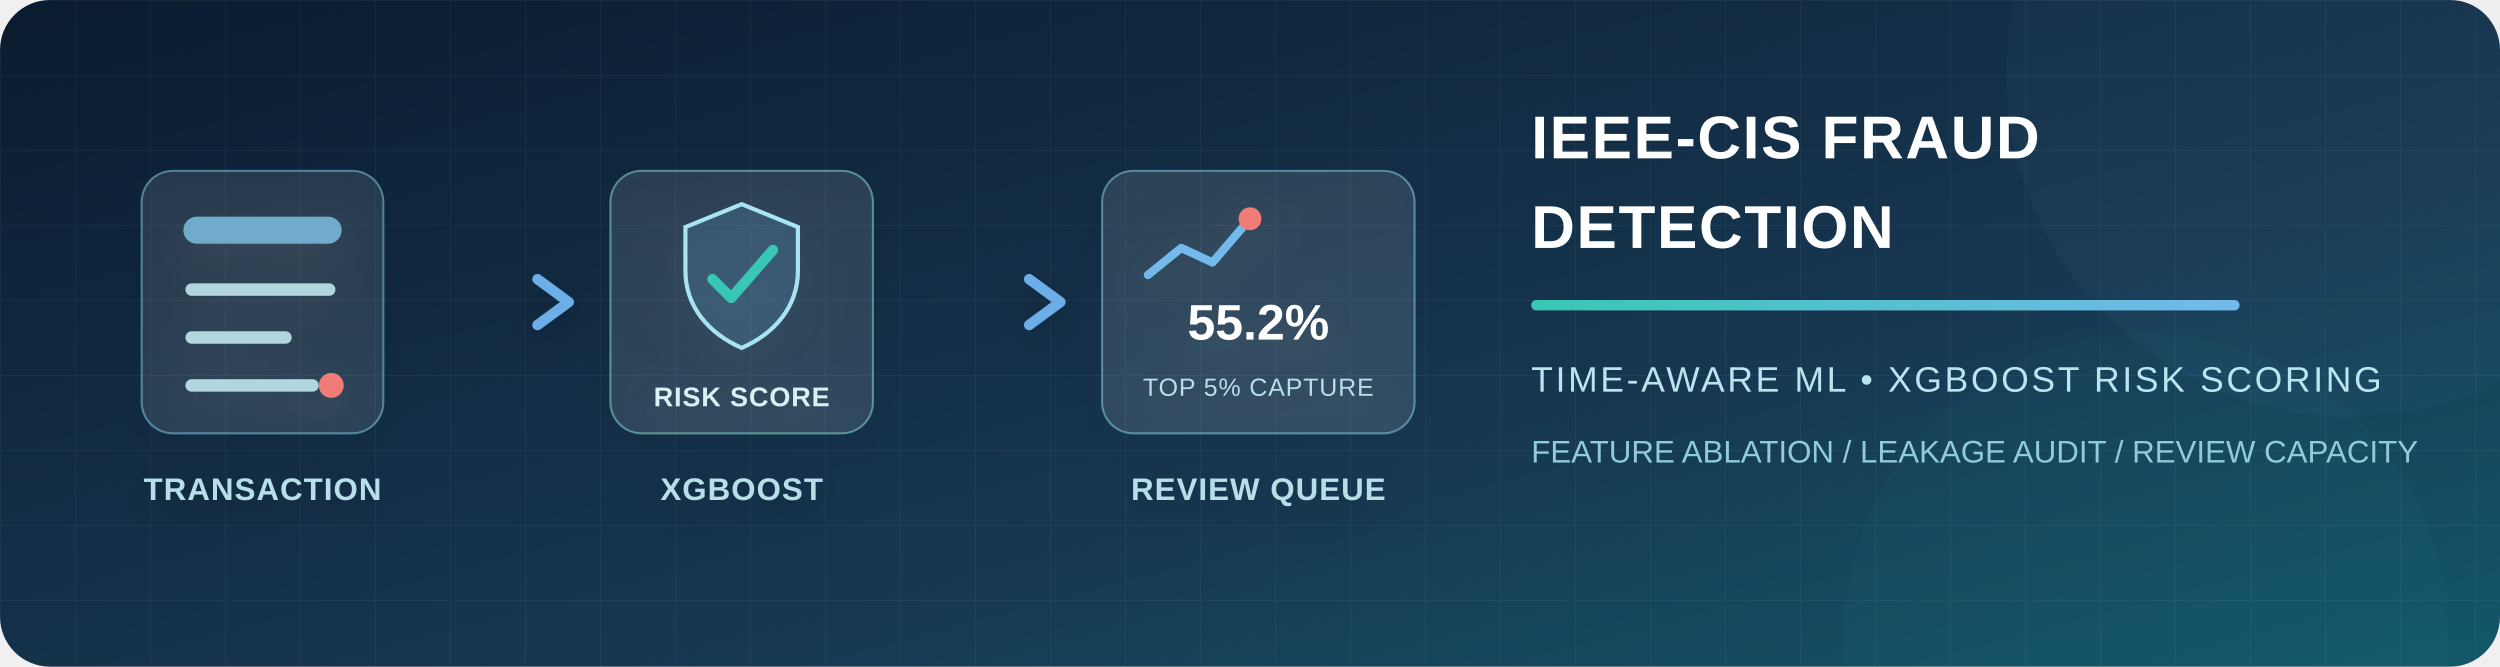
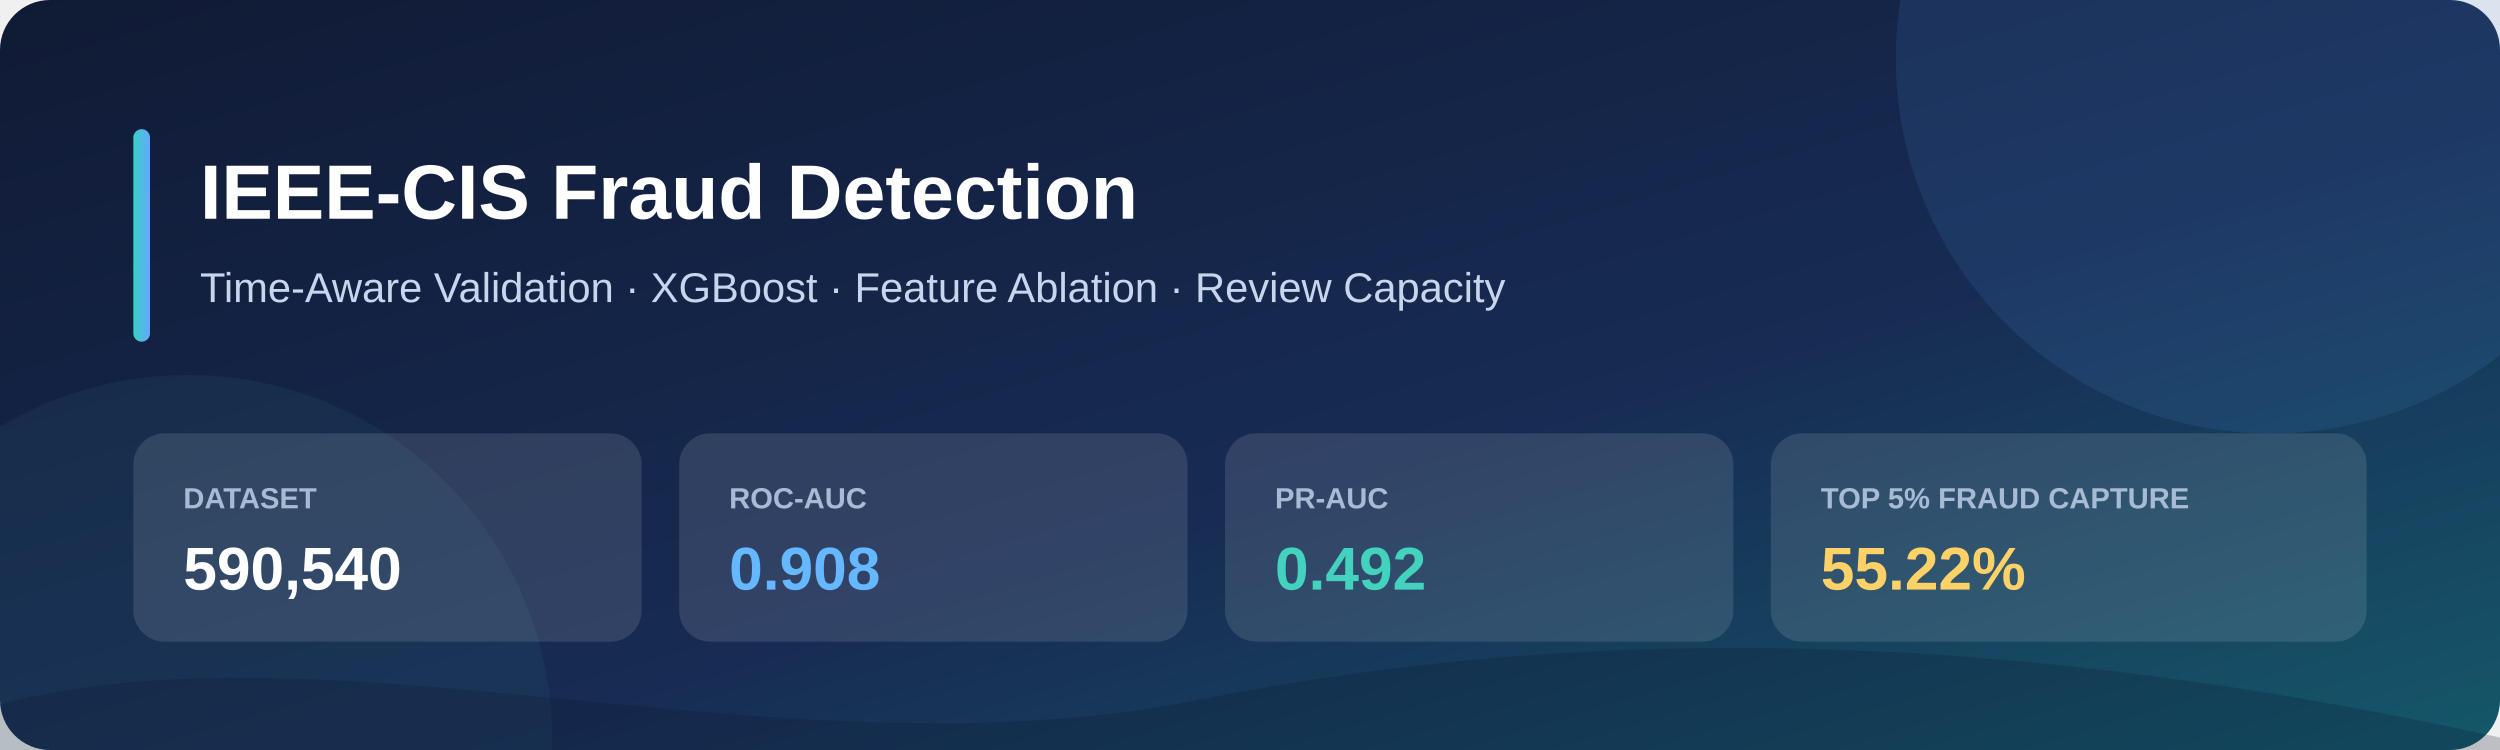
- <svg xmlns="http://www.w3.org/2000/svg" width="1200" height="320" viewBox="0 0 1200 320" role="img" aria-labelledby="title desc">
+ <svg xmlns="http://www.w3.org/2000/svg" width="1200" height="360" viewBox="0 0 1200 360" role="img" aria-labelledby="title desc">
  <defs>
    <linearGradient id="background" x1="0" y1="0" x2="1" y2="1">
-       <stop offset="0" stop-color="#0a1b2f" />
-       <stop offset="0.62" stop-color="#173751" />
-       <stop offset="1" stop-color="#13586a" />
+       <stop offset="0" stop-color="#101a34" />
+       <stop offset="0.58" stop-color="#172b53" />
+       <stop offset="1" stop-color="#15586a" />
    </linearGradient>
    <linearGradient id="accent" x1="0" y1="0" x2="1" y2="0">
-       <stop offset="0" stop-color="#39c7b5" />
-       <stop offset="1" stop-color="#73b9eb" />
+       <stop offset="0" stop-color="#35d1c3" />
+       <stop offset="1" stop-color="#65a8ff" />
    </linearGradient>
-     <filter id="shadow" x="-20%" y="-20%" width="140%" height="140%">
-       <feDropShadow dx="0" dy="7" stdDeviation="9" flood-color="#03111f" flood-opacity="0.28" />
-     </filter>
-     <pattern id="grid" width="36" height="36" patternUnits="userSpaceOnUse">
-       <path d="M 36 0 L 0 0 0 36" fill="none" stroke="#ffffff" stroke-opacity="0.045" stroke-width="1" />
-     </pattern>
  </defs>
-   <rect width="1200" height="320" rx="24" fill="url(#background)" />
-   <rect width="1200" height="320" rx="24" fill="url(#grid)" />
-   <circle cx="1128" cy="35" r="165" fill="#73b9eb" opacity="0.04" />
-   <circle cx="1030" cy="305" r="145" fill="#39c7b5" opacity="0.035" />
-   <g transform="translate(68 48)" filter="url(#shadow)">
-     <rect x="0" y="34" width="116" height="126" rx="15" fill="#ffffff" fill-opacity="0.095" stroke="#8ed8ee" stroke-opacity="0.48" />
-     <rect x="20" y="56" width="76" height="13" rx="6.5" fill="#79b8dc" opacity="0.88" />
-     <path d="M24 91h66M24 114h45M24 137h58" stroke="#c7edf5" stroke-width="6" stroke-linecap="round" opacity="0.86" />
-     <circle cx="91" cy="137" r="6" fill="#ef7c77" />
-     <text x="58" y="192" text-anchor="middle" fill="#b7dfe8" font-family="Segoe UI, Arial, sans-serif" font-size="15" font-weight="600" letter-spacing="0.5">TRANSACTION</text>
-     <path d="M143 97h58" stroke="url(#accent)" stroke-width="5" stroke-linecap="round" />
-     <path d="M190 86l15 11-15 11" fill="none" stroke="#6caee8" stroke-width="5" stroke-linecap="round" stroke-linejoin="round" />
-     <rect x="225" y="34" width="126" height="126" rx="15" fill="#ffffff" fill-opacity="0.105" stroke="#86d7c8" stroke-opacity="0.55" />
-     <path d="M288 50l27 11v21c0 17-11 30-27 37-16-7-27-20-27-37V61z" fill="#73b9eb" fill-opacity="0.17" stroke="#a7e4f0" stroke-width="2" />
-     <path d="M274 86l9 9 20-23" fill="none" stroke="#39c7b5" stroke-width="5" stroke-linecap="round" stroke-linejoin="round" />
-     <text x="288" y="147" text-anchor="middle" fill="#d7f1f4" font-family="Segoe UI, Arial, sans-serif" font-size="13" font-weight="700" letter-spacing="0.4">RISK SCORE</text>
-     <text x="288" y="192" text-anchor="middle" fill="#b7dfe8" font-family="Segoe UI, Arial, sans-serif" font-size="15" font-weight="600" letter-spacing="0.5">XGBOOST</text>
-     <path d="M379 97h58" stroke="url(#accent)" stroke-width="5" stroke-linecap="round" />
-     <path d="M426 86l15 11-15 11" fill="none" stroke="#6caee8" stroke-width="5" stroke-linecap="round" stroke-linejoin="round" />
-     <rect x="461" y="34" width="150" height="126" rx="15" fill="#ffffff" fill-opacity="0.105" stroke="#8ed8ee" stroke-opacity="0.5" />
-     <path d="M483 84l16-13 15 7 18-21" fill="none" stroke="#73b9eb" stroke-width="4" stroke-linecap="round" stroke-linejoin="round" />
-     <circle cx="532" cy="57" r="5.5" fill="#ef7c77" />
-     <text x="536" y="115" text-anchor="middle" fill="#ffffff" font-family="Segoe UI, Arial, sans-serif" font-size="24" font-weight="700">55.2%</text>
-     <text x="536" y="142" text-anchor="middle" fill="#b7dfe8" font-family="Segoe UI, Arial, sans-serif" font-size="12" letter-spacing="0.4">TOP 5% CAPTURE</text>
-     <text x="536" y="192" text-anchor="middle" fill="#b7dfe8" font-family="Segoe UI, Arial, sans-serif" font-size="15" font-weight="600" letter-spacing="0.5">REVIEW QUEUE</text>
-   </g>
-   <g transform="translate(735 76)">
-     <text x="0" y="0" fill="#ffffff" font-family="Segoe UI, Arial, sans-serif" font-size="29" font-weight="750" letter-spacing="0.8">IEEE-CIS FRAUD</text>
-     <text x="0" y="43" fill="#ffffff" font-family="Segoe UI, Arial, sans-serif" font-size="29" font-weight="750" letter-spacing="0.8">DETECTION</text>
-     <rect x="0" y="68" width="340" height="5" rx="2.5" fill="url(#accent)" />
-     <text x="0" y="112" fill="#b9e5ee" font-family="Segoe UI, Arial, sans-serif" font-size="17" letter-spacing="1.3">TIME-AWARE ML  •  XGBOOST RISK SCORING</text>
-     <text x="0" y="146" fill="#8fcbd8" font-family="Segoe UI, Arial, sans-serif" font-size="15">FEATURE ABLATION  /  LEAKAGE AUDIT  /  REVIEW CAPACITY</text>
+   <rect width="1200" height="360" rx="24" fill="url(#background)" />
+   <circle cx="1090" cy="28" r="180" fill="#4f95dd" opacity="0.13" />
+   <circle cx="90" cy="355" r="175" fill="#3ecaba" opacity="0.06" />
+   <path d="M0 338C160 296 380 375 575 336s398-32 625 18v6H0z" fill="#0a132a" opacity="0.22" />
+   <rect x="64" y="62" width="8" height="102" rx="4" fill="url(#accent)" />
+   <text x="96" y="105" fill="#ffffff" font-family="Segoe UI, Arial, sans-serif" font-size="37" font-weight="700">IEEE-CIS Fraud Detection</text>
+   <text x="96" y="145" fill="#c7d6ed" font-family="Segoe UI, Arial, sans-serif" font-size="20">Time-Aware Validation · XGBoost · Feature Ablation · Review Capacity</text>
+   <g font-family="Segoe UI, Arial, sans-serif">
+     <rect x="64" y="208" width="244" height="100" rx="15" fill="#ffffff" fill-opacity="0.115" />
+     <text x="88" y="244" fill="#a8bbd5" font-size="14" font-weight="600">DATASET</text>
+     <text x="88" y="283" fill="#ffffff" font-size="29" font-weight="700">590,540</text>
+     <rect x="326" y="208" width="244" height="100" rx="15" fill="#ffffff" fill-opacity="0.115" />
+     <text x="350" y="244" fill="#a8bbd5" font-size="14" font-weight="600">ROC-AUC</text>
+     <text x="350" y="283" fill="#65b7ff" font-size="29" font-weight="700">0.908</text>
+     <rect x="588" y="208" width="244" height="100" rx="15" fill="#ffffff" fill-opacity="0.115" />
+     <text x="612" y="244" fill="#a8bbd5" font-size="14" font-weight="600">PR-AUC</text>
+     <text x="612" y="283" fill="#42d2bd" font-size="29" font-weight="700">0.492</text>
+     <rect x="850" y="208" width="286" height="100" rx="15" fill="#ffffff" fill-opacity="0.115" />
+     <text x="874" y="244" fill="#a8bbd5" font-size="14" font-weight="600">TOP 5% FRAUD CAPTURE</text>
+     <text x="874" y="283" fill="#ffd166" font-size="29" font-weight="700">55.22%</text>
  </g>
</svg>
